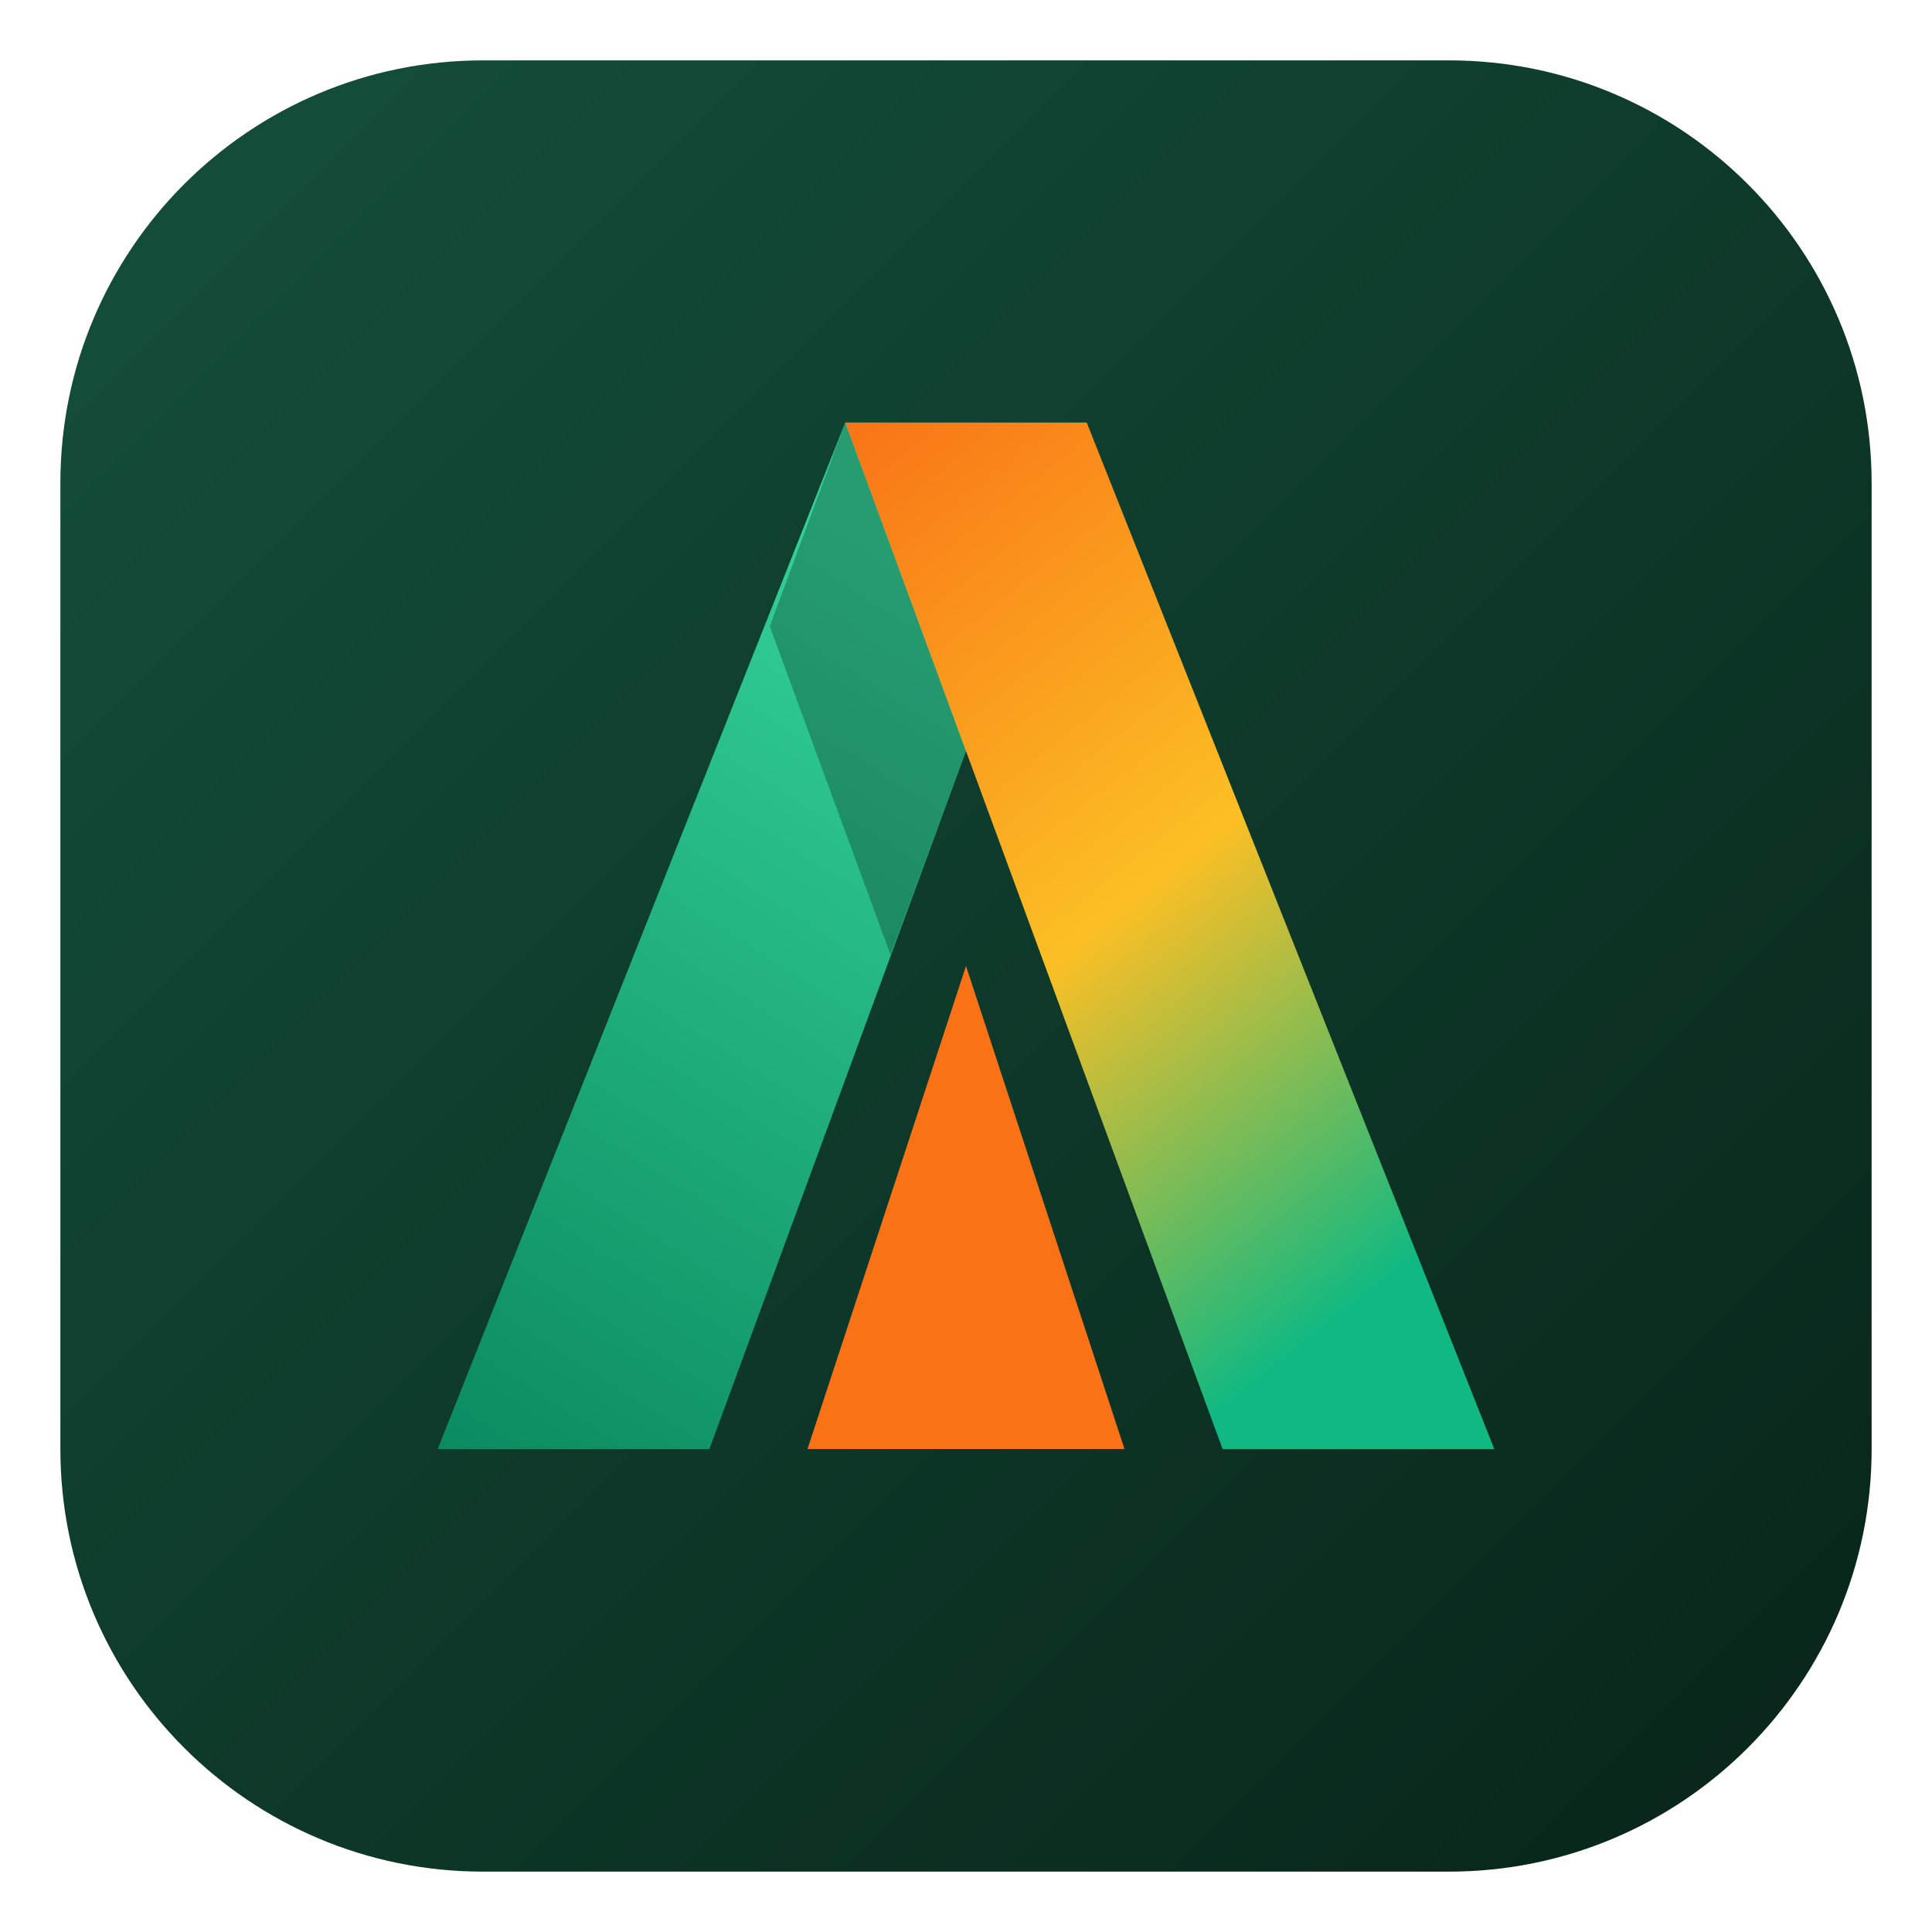
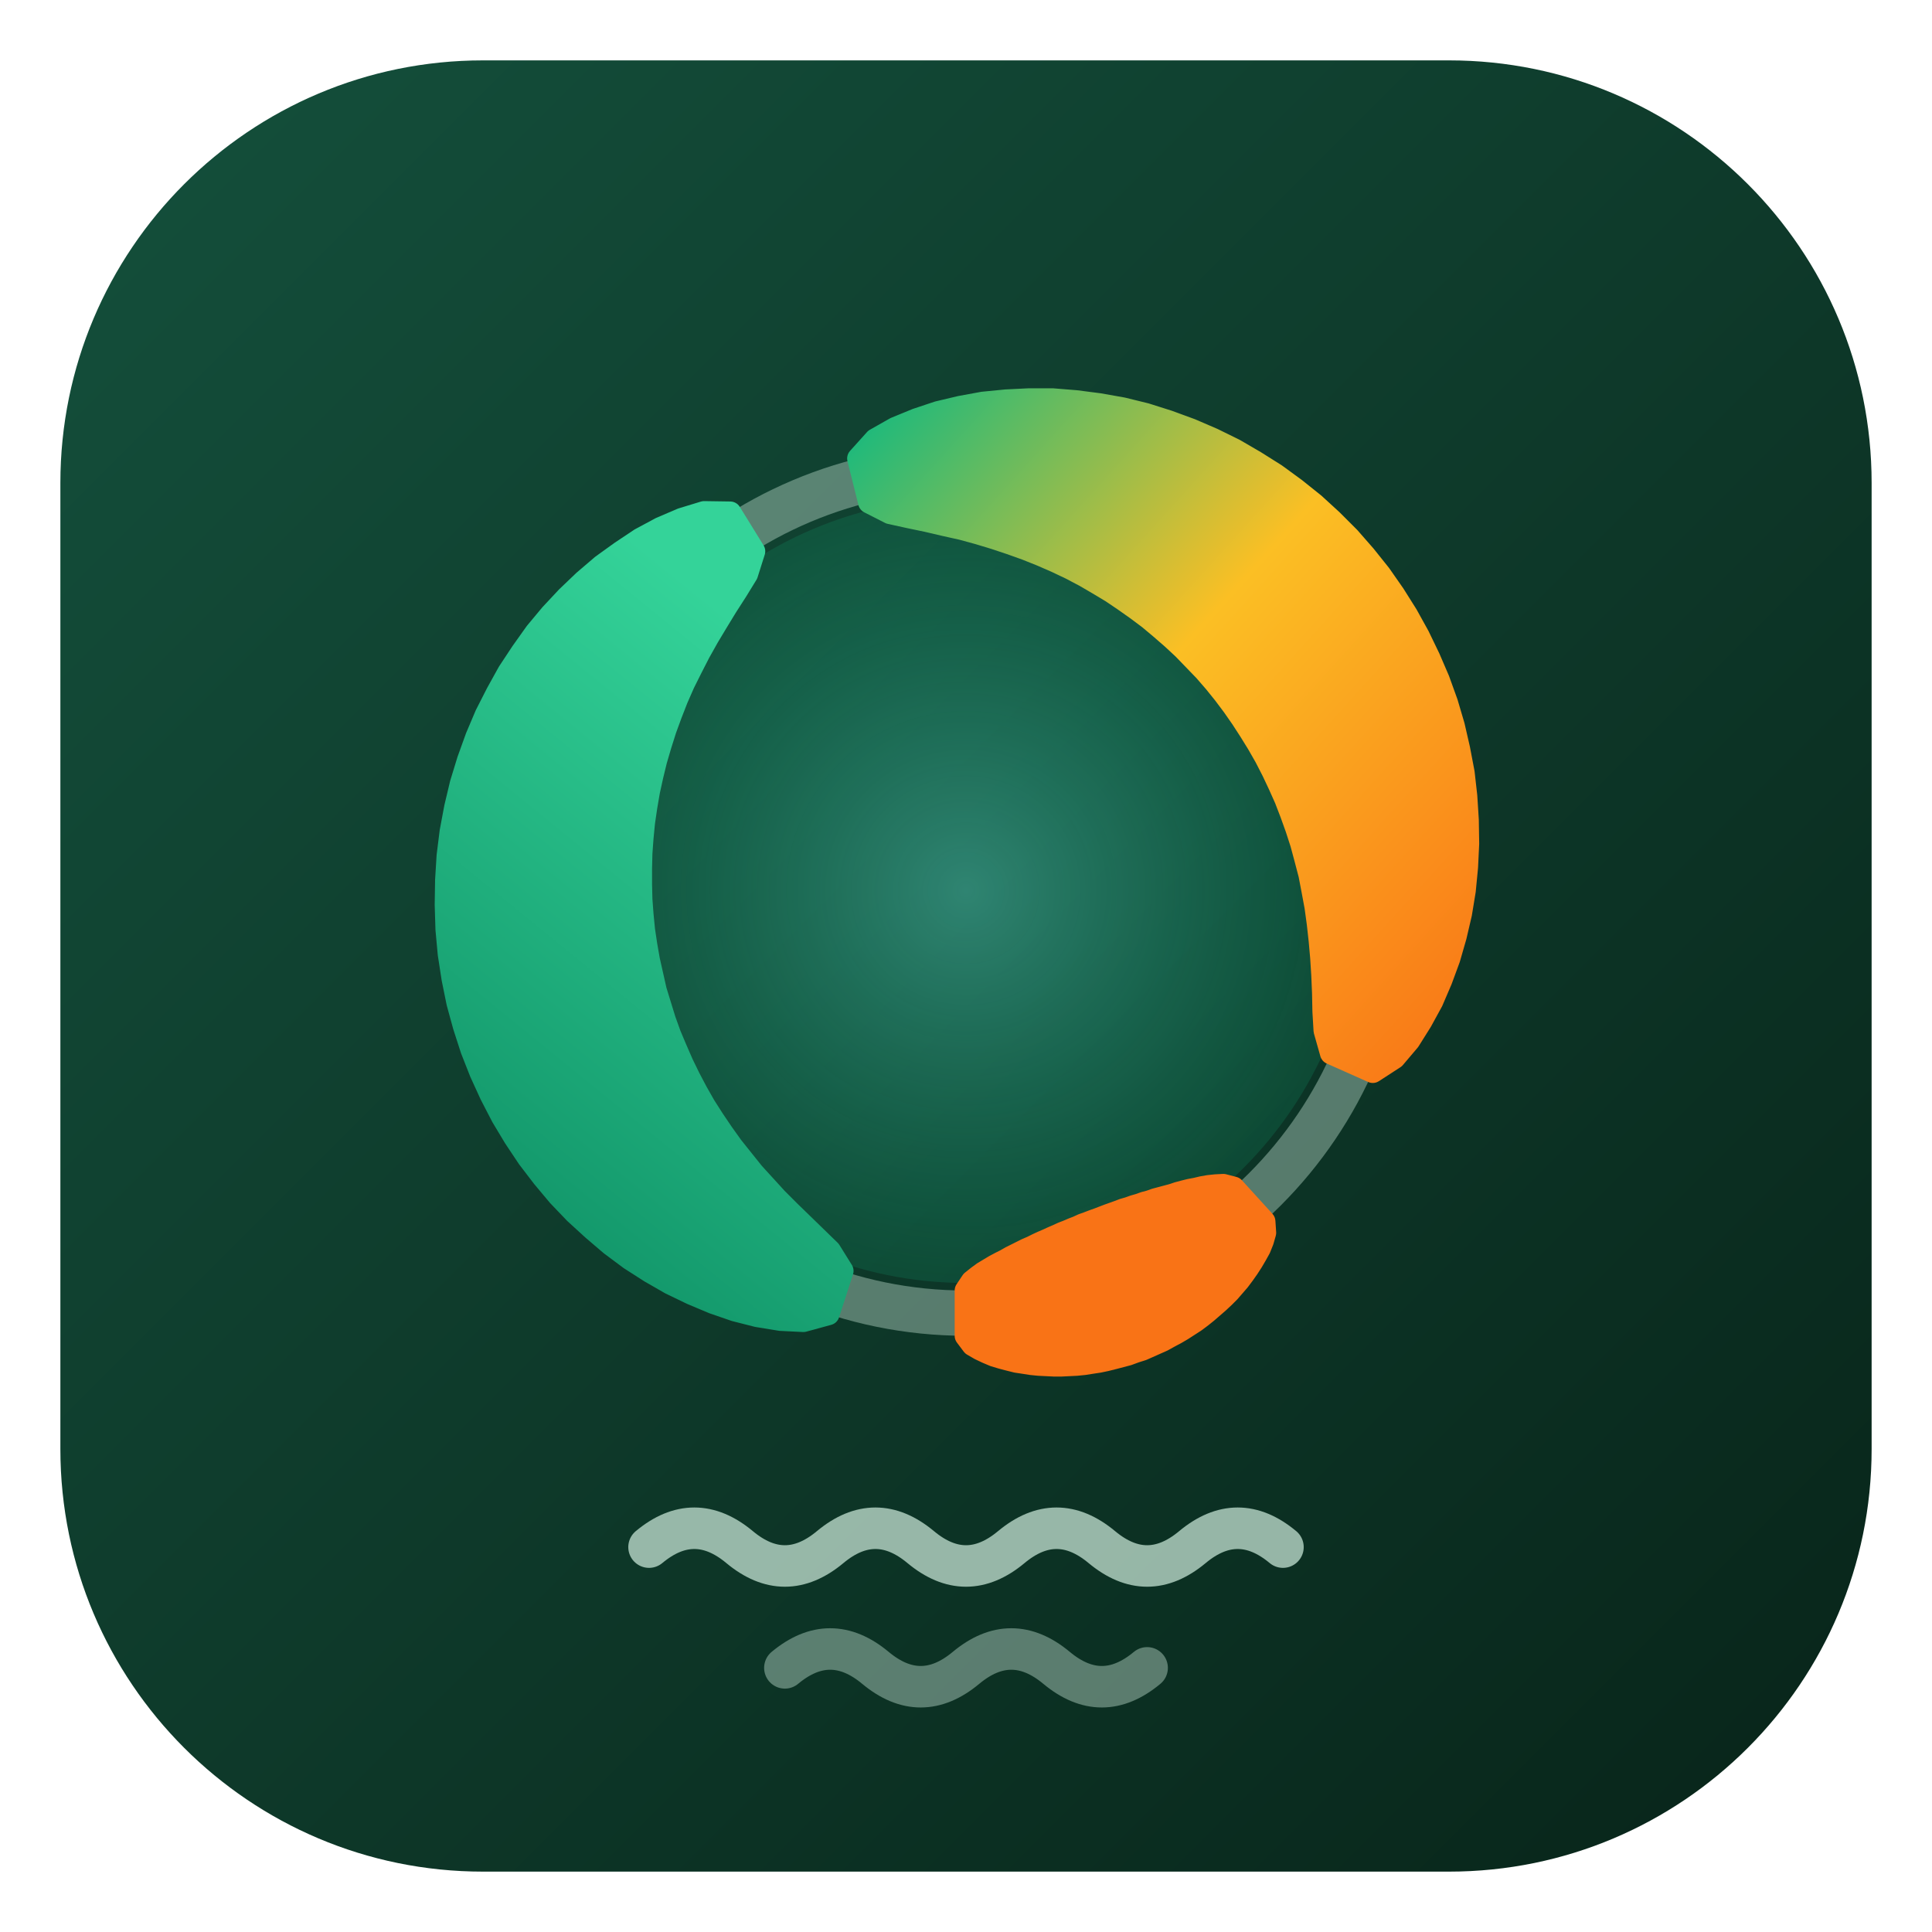
<svg xmlns="http://www.w3.org/2000/svg" viewBox="0 0 512 512" width="512" height="512">
  <defs>
    <linearGradient id="bg" x1="0" y1="0" x2="1" y2="1">
      <stop offset="0" stop-color="#14503C" />
      <stop offset="1" stop-color="#082419" />
    </linearGradient>
  </defs>
  <rect x="16" y="16" width="480" height="480" rx="112" fill="url(#bg)" />
  <defs>
+     <radialGradient id="ag" cx=".5" cy=".5" r=".5">
+       <stop offset="0" stop-color="#5EEAD4" stop-opacity=".42" />
+       <stop offset="1" stop-color="#10B981" stop-opacity=".16" />
+     </radialGradient>
    <linearGradient id="al" x1="0" y1="1" x2="0.4" y2="0">
      <stop offset="0" stop-color="#0B8A60" />
      <stop offset="1" stop-color="#34D399" />
    </linearGradient>
-     <linearGradient id="ar" x1="0.5" y1="1" x2="0" y2="0">
+     <linearGradient id="ar" x1="0" y1="0" x2="1" y2="1">
      <stop offset="0" stop-color="#10B981" />
      <stop offset=".45" stop-color="#FBBF24" />
      <stop offset="1" stop-color="#F97316" />
    </linearGradient>
  </defs>
-   <polygon points="116,384 224,112 288,112 188,384" fill="url(#al)" />
-   <polygon points="256,199 224,112 204,166 236,253" fill="#000" opacity=".26" />
-   <polygon points="224,112 288,112 396,384 324,384" fill="url(#ar)" />
-   <polygon points="256,256 298,384 214,384" fill="#F97316" />
+   <circle cx="256" cy="236" r="104" fill="url(#ag)" />
+   <circle cx="256" cy="236" r="112" fill="none" stroke="#D1F0E0" stroke-width="12" opacity=".38" />
+   <path d="M219.5 348.2L212.9 350.0L206.8 349.7L200.7 348.7L194.8 347.2L189.0 345.2L183.3 342.8L177.7 340.1L172.3 337.0L167.0 333.6L161.9 329.8L157.1 325.7L152.4 321.4L148.0 316.8L143.9 311.9L140.0 306.8L136.4 301.4L133.1 295.9L130.1 290.1L127.4 284.2L125.0 278.1L123.0 271.9L121.3 265.7L120.0 259.3L119.0 252.8L118.4 246.3L118.2 239.8L118.3 233.3L118.7 226.8L119.5 220.4L120.7 214.0L122.2 207.7L124.1 201.5L126.3 195.4L128.8 189.5L131.7 183.8L134.8 178.2L138.3 172.9L142.0 167.7L146.0 162.9L150.3 158.3L154.8 154.0L159.6 149.9L164.6 146.3L169.7 142.9L175.1 140.0L180.7 137.6L186.6 135.8L193.5 135.9L199.8 146.1L197.9 152.1L195.2 156.5L192.5 160.7L190.0 164.8L187.6 168.8L185.3 172.9L183.2 177.0L181.2 181.0L179.4 185.1L177.8 189.2L176.3 193.3L175.0 197.4L173.8 201.5L172.8 205.6L171.9 209.7L171.2 213.8L170.6 217.9L170.2 222.0L169.9 226.1L169.8 230.2L169.8 234.3L169.9 238.4L170.2 242.4L170.6 246.5L171.2 250.5L171.9 254.5L172.8 258.5L173.7 262.5L174.9 266.4L176.1 270.3L177.5 274.2L179.1 278.0L180.8 281.9L182.6 285.6L184.6 289.4L186.7 293.1L189.0 296.7L191.5 300.4L194.0 303.9L196.8 307.4L199.6 310.9L202.7 314.3L205.8 317.7L209.2 321.1L212.6 324.4L216.2 327.9L219.9 331.5L223.2 336.8Z" fill="url(#al)" stroke="url(#al)" stroke-width="6" stroke-linejoin="round" />
+   <path d="M227.5 121.5L232.0 116.5L237.3 113.5L242.9 111.2L248.6 109.3L254.5 107.9L260.5 106.8L266.6 106.2L272.7 105.9L278.9 105.9L285.1 106.4L291.3 107.2L297.5 108.3L303.6 109.8L309.6 111.7L315.6 113.9L321.4 116.4L327.1 119.2L332.6 122.4L338.0 125.8L343.2 129.6L348.2 133.6L352.9 137.9L357.5 142.5L361.7 147.3L365.7 152.3L369.4 157.6L372.8 163.0L375.9 168.6L378.7 174.4L381.2 180.2L383.4 186.3L385.2 192.4L386.6 198.5L387.8 204.8L388.5 211.0L388.9 217.3L389.0 223.6L388.7 229.8L388.1 236.0L387.1 242.1L385.7 248.1L384.0 254.0L381.9 259.7L379.5 265.3L376.6 270.6L373.4 275.7L369.5 280.3L363.8 284.0L352.8 279.1L351.1 273.1L350.8 268.0L350.7 263.1L350.5 258.4L350.2 253.7L349.8 249.2L349.3 244.7L348.7 240.3L347.9 236.0L347.1 231.8L346.0 227.6L344.9 223.5L343.6 219.5L342.2 215.6L340.7 211.7L339.0 207.9L337.3 204.3L335.4 200.6L333.4 197.1L331.3 193.7L329.1 190.3L326.8 187.0L324.4 183.8L321.9 180.7L319.3 177.7L316.5 174.8L313.7 171.9L310.8 169.2L307.7 166.5L304.6 163.9L301.4 161.5L298.0 159.1L294.6 156.8L291.1 154.7L287.5 152.6L283.7 150.6L279.9 148.8L276.0 147.1L272.0 145.5L267.8 144.0L263.6 142.6L259.3 141.3L254.9 140.1L250.4 139.1L245.7 138.0L240.9 137.0L235.9 135.9L230.4 133.1Z" fill="url(#ar)" stroke="url(#ar)" stroke-width="6" stroke-linejoin="round" />
+   <path d="M335.0 323.7L335.2 326.7L334.6 328.8L333.8 330.8L332.8 332.6L331.8 334.3L330.7 336.0L329.5 337.7L328.3 339.3L327.0 340.8L325.7 342.3L324.3 343.7L322.8 345.1L321.3 346.4L319.8 347.7L318.3 348.9L316.7 350.1L315.0 351.2L313.3 352.3L311.6 353.3L309.9 354.2L308.1 355.2L306.3 356.0L304.5 356.8L302.7 357.6L300.8 358.2L298.9 358.9L297.0 359.4L295.1 359.9L293.1 360.4L291.2 360.8L289.2 361.1L287.3 361.4L285.3 361.6L283.3 361.7L281.3 361.8L279.3 361.8L277.3 361.7L275.3 361.6L273.3 361.4L271.4 361.1L269.4 360.8L267.4 360.3L265.5 359.8L263.5 359.2L261.6 358.4L259.7 357.5L257.8 356.4L256.0 354.0L256.0 342.0L257.6 339.6L259.1 338.4L260.6 337.3L262.1 336.4L263.6 335.5L265.1 334.7L266.5 334.0L267.9 333.2L269.3 332.5L270.7 331.8L272.1 331.1L273.5 330.5L274.9 329.8L276.2 329.2L277.6 328.6L278.9 328.0L280.3 327.4L281.6 326.8L282.9 326.3L284.3 325.7L285.6 325.2L286.9 324.6L288.3 324.1L289.6 323.6L291.0 323.1L292.3 322.6L293.6 322.1L295.0 321.6L296.4 321.1L297.7 320.6L299.1 320.2L300.5 319.7L301.9 319.3L303.3 318.8L304.8 318.4L306.2 317.9L307.7 317.5L309.2 317.1L310.7 316.7L312.2 316.2L313.7 315.8L315.3 315.4L316.9 315.1L318.6 314.7L320.3 314.4L322.2 314.2L324.2 314.1L326.9 314.8Z" fill="#F97316" stroke="#F97316" stroke-width="6" stroke-linejoin="round" />
+   <path d="M172 410Q184 400 196 410T220 410T244 410T268 410T292 410T316 410T340 410" fill="none" stroke="#D1F0E0" stroke-width="11" stroke-linecap="round" stroke-linejoin="round" opacity=".7" />
+   <path d="M208 442Q220 432 232 442T256 442T280 442T304 442" fill="none" stroke="#D1F0E0" stroke-width="11" stroke-linecap="round" stroke-linejoin="round" opacity=".4" />
</svg>
